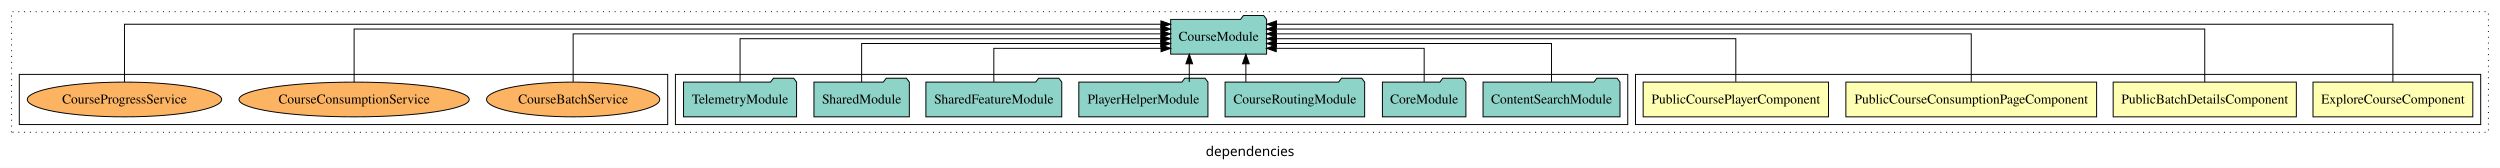
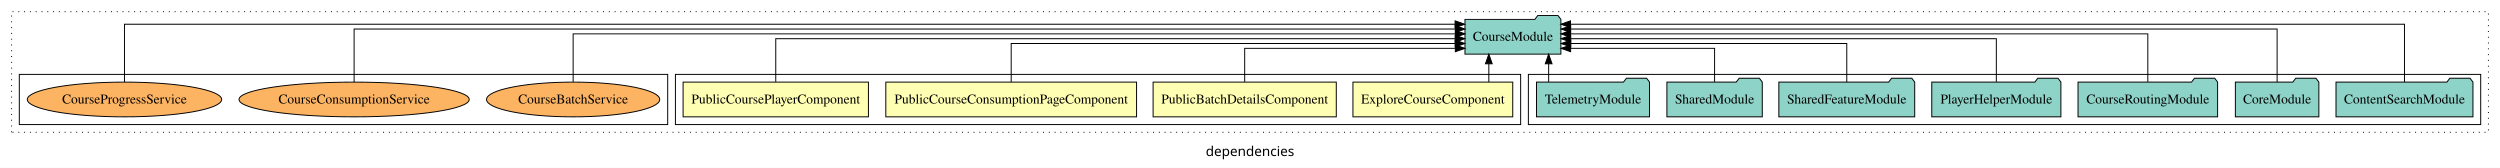
<svg xmlns="http://www.w3.org/2000/svg" width="2591pt" height="174pt" viewBox="0.00 0.00 2591.00 173.80">
  <g id="graph0" class="graph" transform="scale(1 1) rotate(0) translate(4 169.8)">
    <polygon fill="white" stroke="transparent" points="-4,4 -4,-169.8 2587,-169.8 2587,4 -4,4" />
    <text text-anchor="middle" x="1291.5" y="-8.2" font-family="sans-serif" font-size="14.00">dependencies</text>
    <g id="clust1" class="cluster">
      <polygon fill="none" stroke="black" stroke-dasharray="1,5" points="8,-32.8 8,-157.8 2575,-157.8 2575,-32.8 8,-32.8" />
    </g>
+     <g id="clust7" class="cluster">
+       <polygon fill="none" stroke="black" points="1580,-40.8 1580,-92.8 2567,-92.8 2567,-40.8 1580,-40.8" />
+     </g>
    <g id="clust2" class="cluster">
-       <polygon fill="none" stroke="black" points="1691,-40.8 1691,-92.8 2567,-92.8 2567,-40.8 1691,-40.8" />
-     </g>
-     <g id="clust7" class="cluster">
-       <polygon fill="none" stroke="black" points="696,-40.8 696,-92.8 1683,-92.8 1683,-40.8 696,-40.8" />
+       <polygon fill="none" stroke="black" points="696,-40.8 696,-92.8 1572,-92.8 1572,-40.8 696,-40.8" />
    </g>
    <g id="clust10" class="cluster">
      <polygon fill="none" stroke="black" points="16,-40.8 16,-92.8 688,-92.8 688,-40.8 16,-40.8" />
    </g>
    <g id="node1" class="node">
-       <polygon fill="#ffffb3" stroke="black" points="2558.81,-84.8 2393.19,-84.8 2393.19,-48.8 2558.81,-48.8 2558.81,-84.8" />
-       <text text-anchor="middle" x="2476" y="-62.6" font-family="Times,serif" font-size="14.00">ExploreCourseComponent</text>
+       <polygon fill="#ffffb3" stroke="black" points="1563.81,-84.8 1398.19,-84.8 1398.19,-48.8 1563.81,-48.8 1563.81,-84.8" />
+       <text text-anchor="middle" x="1481" y="-62.6" font-family="Times,serif" font-size="14.00">ExploreCourseComponent</text>
    </g>
    <g id="node5" class="node">
-       <polygon fill="#8dd3c7" stroke="black" points="1308.71,-149.8 1305.71,-153.8 1284.71,-153.8 1281.71,-149.8 1209.29,-149.8 1209.29,-113.8 1308.71,-113.8 1308.71,-149.8" />
-       <text text-anchor="middle" x="1259" y="-127.6" font-family="Times,serif" font-size="14.00">CourseModule</text>
+       <polygon fill="#8dd3c7" stroke="black" points="1613.71,-149.8 1610.71,-153.8 1589.71,-153.8 1586.71,-149.8 1514.29,-149.8 1514.29,-113.8 1613.71,-113.8 1613.71,-149.8" />
+       <text text-anchor="middle" x="1564" y="-127.6" font-family="Times,serif" font-size="14.00">CourseModule</text>
    </g>
    <g id="edge1" class="edge">
-       <path fill="none" stroke="black" d="M2476,-84.89C2476,-107.93 2476,-144.8 2476,-144.8 2476,-144.8 1318.98,-144.8 1318.98,-144.8" />
-       <polygon fill="black" stroke="black" points="1318.98,-141.3 1308.98,-144.8 1318.98,-148.3 1318.98,-141.3" />
+       <path fill="none" stroke="black" d="M1539.02,-84.91C1539.02,-84.91 1539.02,-103.79 1539.02,-103.79" />
+       <polygon fill="black" stroke="black" points="1535.52,-103.79 1539.02,-113.79 1542.52,-103.79 1535.52,-103.79" />
    </g>
    <g id="node2" class="node">
-       <polygon fill="#ffffb3" stroke="black" points="2375.92,-84.8 2186.08,-84.8 2186.08,-48.8 2375.92,-48.8 2375.92,-84.8" />
-       <text text-anchor="middle" x="2281" y="-62.6" font-family="Times,serif" font-size="14.00">PublicBatchDetailsComponent</text>
+       <polygon fill="#ffffb3" stroke="black" points="1380.92,-84.8 1191.08,-84.8 1191.08,-48.8 1380.92,-48.8 1380.92,-84.8" />
+       <text text-anchor="middle" x="1286" y="-62.6" font-family="Times,serif" font-size="14.00">PublicBatchDetailsComponent</text>
    </g>
    <g id="edge2" class="edge">
-       <path fill="none" stroke="black" d="M2281,-84.84C2281,-106.46 2281,-139.8 2281,-139.8 2281,-139.8 1318.64,-139.8 1318.64,-139.8" />
-       <polygon fill="black" stroke="black" points="1318.64,-136.3 1308.64,-139.8 1318.64,-143.3 1318.64,-136.3" />
+       <path fill="none" stroke="black" d="M1286,-85.04C1286,-100.37 1286,-119.8 1286,-119.8 1286,-119.8 1504.3,-119.8 1504.3,-119.8" />
+       <polygon fill="black" stroke="black" points="1504.3,-123.3 1514.3,-119.8 1504.3,-116.3 1504.3,-123.3" />
    </g>
    <g id="node3" class="node">
-       <polygon fill="#ffffb3" stroke="black" points="2168.94,-84.8 1909.06,-84.8 1909.06,-48.8 2168.94,-48.8 2168.94,-84.8" />
-       <text text-anchor="middle" x="2039" y="-62.6" font-family="Times,serif" font-size="14.00">PublicCourseConsumptionPageComponent</text>
+       <polygon fill="#ffffb3" stroke="black" points="1173.94,-84.8 914.06,-84.8 914.06,-48.8 1173.94,-48.8 1173.94,-84.8" />
+       <text text-anchor="middle" x="1044" y="-62.6" font-family="Times,serif" font-size="14.00">PublicCourseConsumptionPageComponent</text>
    </g>
    <g id="edge3" class="edge">
-       <path fill="none" stroke="black" d="M2039,-85.02C2039,-105.17 2039,-134.8 2039,-134.8 2039,-134.8 1318.68,-134.8 1318.68,-134.8" />
-       <polygon fill="black" stroke="black" points="1318.68,-131.3 1308.68,-134.8 1318.68,-138.3 1318.68,-131.3" />
+       <path fill="none" stroke="black" d="M1044,-84.83C1044,-101.86 1044,-124.8 1044,-124.8 1044,-124.8 1504.14,-124.8 1504.14,-124.8" />
+       <polygon fill="black" stroke="black" points="1504.14,-128.3 1514.14,-124.8 1504.14,-121.3 1504.14,-128.3" />
    </g>
    <g id="node4" class="node">
-       <polygon fill="#ffffb3" stroke="black" points="1891.04,-84.8 1698.96,-84.8 1698.96,-48.8 1891.04,-48.8 1891.04,-84.8" />
-       <text text-anchor="middle" x="1795" y="-62.6" font-family="Times,serif" font-size="14.00">PublicCoursePlayerComponent</text>
+       <polygon fill="#ffffb3" stroke="black" points="896.04,-84.8 703.96,-84.8 703.96,-48.8 896.04,-48.8 896.04,-84.8" />
+       <text text-anchor="middle" x="800" y="-62.6" font-family="Times,serif" font-size="14.00">PublicCoursePlayerComponent</text>
    </g>
    <g id="edge4" class="edge">
-       <path fill="none" stroke="black" d="M1795,-85.02C1795,-103.63 1795,-129.8 1795,-129.8 1795,-129.8 1318.94,-129.8 1318.94,-129.8" />
-       <polygon fill="black" stroke="black" points="1318.94,-126.3 1308.94,-129.8 1318.94,-133.3 1318.94,-126.3" />
+       <path fill="none" stroke="black" d="M800,-85.02C800,-103.63 800,-129.8 800,-129.8 800,-129.8 1504.17,-129.8 1504.17,-129.8" />
+       <polygon fill="black" stroke="black" points="1504.17,-133.3 1514.17,-129.8 1504.17,-126.3 1504.17,-133.3" />
    </g>
    <g id="node6" class="node">
-       <polygon fill="#8dd3c7" stroke="black" points="1674.97,-84.8 1671.97,-88.8 1650.97,-88.8 1647.97,-84.8 1533.03,-84.8 1533.03,-48.8 1674.97,-48.8 1674.97,-84.8" />
-       <text text-anchor="middle" x="1604" y="-62.6" font-family="Times,serif" font-size="14.00">ContentSearchModule</text>
+       <polygon fill="#8dd3c7" stroke="black" points="2558.97,-84.8 2555.97,-88.8 2534.97,-88.8 2531.97,-84.8 2417.03,-84.8 2417.03,-48.8 2558.97,-48.8 2558.97,-84.8" />
+       <text text-anchor="middle" x="2488" y="-62.6" font-family="Times,serif" font-size="14.00">ContentSearchModule</text>
    </g>
    <g id="edge5" class="edge">
-       <path fill="none" stroke="black" d="M1604,-84.83C1604,-101.86 1604,-124.8 1604,-124.8 1604,-124.8 1318.8,-124.8 1318.8,-124.8" />
-       <polygon fill="black" stroke="black" points="1318.8,-121.3 1308.8,-124.8 1318.8,-128.3 1318.8,-121.3" />
+       <path fill="none" stroke="black" d="M2488,-84.89C2488,-107.93 2488,-144.8 2488,-144.8 2488,-144.8 1623.68,-144.8 1623.68,-144.8" />
+       <polygon fill="black" stroke="black" points="1623.68,-141.3 1613.68,-144.8 1623.68,-148.3 1623.68,-141.3" />
    </g>
    <g id="node7" class="node">
-       <polygon fill="#8dd3c7" stroke="black" points="1515.27,-84.8 1512.27,-88.8 1491.27,-88.8 1488.27,-84.8 1428.73,-84.8 1428.73,-48.8 1515.27,-48.8 1515.27,-84.8" />
-       <text text-anchor="middle" x="1472" y="-62.6" font-family="Times,serif" font-size="14.00">CoreModule</text>
+       <polygon fill="#8dd3c7" stroke="black" points="2399.27,-84.8 2396.27,-88.8 2375.27,-88.8 2372.27,-84.8 2312.73,-84.8 2312.73,-48.8 2399.27,-48.8 2399.27,-84.8" />
+       <text text-anchor="middle" x="2356" y="-62.6" font-family="Times,serif" font-size="14.00">CoreModule</text>
    </g>
    <g id="edge6" class="edge">
-       <path fill="none" stroke="black" d="M1472,-85.04C1472,-100.37 1472,-119.8 1472,-119.8 1472,-119.8 1318.67,-119.8 1318.67,-119.8" />
-       <polygon fill="black" stroke="black" points="1318.67,-116.3 1308.67,-119.8 1318.67,-123.3 1318.67,-116.3" />
+       <path fill="none" stroke="black" d="M2356,-84.84C2356,-106.46 2356,-139.8 2356,-139.8 2356,-139.8 1623.84,-139.8 1623.84,-139.8" />
+       <polygon fill="black" stroke="black" points="1623.84,-136.3 1613.84,-139.8 1623.84,-143.3 1623.84,-136.3" />
    </g>
    <g id="node8" class="node">
-       <polygon fill="#8dd3c7" stroke="black" points="1410.33,-84.8 1407.33,-88.8 1386.33,-88.8 1383.33,-84.8 1265.67,-84.8 1265.67,-48.8 1410.33,-48.8 1410.33,-84.8" />
-       <text text-anchor="middle" x="1338" y="-62.6" font-family="Times,serif" font-size="14.00">CourseRoutingModule</text>
+       <polygon fill="#8dd3c7" stroke="black" points="2294.33,-84.8 2291.33,-88.8 2270.33,-88.8 2267.33,-84.8 2149.67,-84.8 2149.67,-48.8 2294.33,-48.8 2294.33,-84.8" />
+       <text text-anchor="middle" x="2222" y="-62.6" font-family="Times,serif" font-size="14.00">CourseRoutingModule</text>
    </g>
    <g id="edge7" class="edge">
-       <path fill="none" stroke="black" d="M1287.22,-84.91C1287.22,-84.91 1287.22,-103.79 1287.22,-103.79" />
-       <polygon fill="black" stroke="black" points="1283.72,-103.79 1287.22,-113.79 1290.72,-103.79 1283.72,-103.79" />
+       <path fill="none" stroke="black" d="M2222,-85.02C2222,-105.17 2222,-134.8 2222,-134.8 2222,-134.8 1623.73,-134.8 1623.73,-134.8" />
+       <polygon fill="black" stroke="black" points="1623.73,-131.3 1613.73,-134.8 1623.73,-138.3 1623.73,-131.3" />
    </g>
    <g id="node9" class="node">
-       <polygon fill="#8dd3c7" stroke="black" points="1247.91,-84.8 1244.91,-88.8 1223.91,-88.8 1220.91,-84.8 1114.09,-84.8 1114.09,-48.8 1247.91,-48.8 1247.91,-84.8" />
-       <text text-anchor="middle" x="1181" y="-62.6" font-family="Times,serif" font-size="14.00">PlayerHelperModule</text>
+       <polygon fill="#8dd3c7" stroke="black" points="2131.91,-84.8 2128.91,-88.8 2107.91,-88.8 2104.91,-84.8 1998.09,-84.8 1998.09,-48.8 2131.91,-48.8 2131.91,-84.8" />
+       <text text-anchor="middle" x="2065" y="-62.6" font-family="Times,serif" font-size="14.00">PlayerHelperModule</text>
    </g>
    <g id="edge8" class="edge">
-       <path fill="none" stroke="black" d="M1228.55,-84.91C1228.55,-84.91 1228.55,-103.79 1228.55,-103.79" />
-       <polygon fill="black" stroke="black" points="1225.05,-103.79 1228.55,-113.79 1232.05,-103.79 1225.05,-103.79" />
+       <path fill="none" stroke="black" d="M2065,-85.02C2065,-103.63 2065,-129.8 2065,-129.8 2065,-129.8 1623.87,-129.8 1623.87,-129.8" />
+       <polygon fill="black" stroke="black" points="1623.87,-126.3 1613.87,-129.8 1623.87,-133.3 1623.87,-126.3" />
    </g>
    <g id="node10" class="node">
-       <polygon fill="#8dd3c7" stroke="black" points="1096.41,-84.8 1093.41,-88.8 1072.41,-88.8 1069.41,-84.8 955.59,-84.8 955.59,-48.8 1096.41,-48.8 1096.41,-84.8" />
-       <text text-anchor="middle" x="1026" y="-62.6" font-family="Times,serif" font-size="14.00">SharedFeatureModule</text>
+       <polygon fill="#8dd3c7" stroke="black" points="1980.41,-84.8 1977.41,-88.8 1956.41,-88.8 1953.41,-84.8 1839.59,-84.8 1839.59,-48.8 1980.41,-48.8 1980.41,-84.8" />
+       <text text-anchor="middle" x="1910" y="-62.6" font-family="Times,serif" font-size="14.00">SharedFeatureModule</text>
    </g>
    <g id="edge9" class="edge">
-       <path fill="none" stroke="black" d="M1026,-85.04C1026,-100.37 1026,-119.8 1026,-119.8 1026,-119.8 1199.3,-119.8 1199.3,-119.8" />
-       <polygon fill="black" stroke="black" points="1199.3,-123.3 1209.3,-119.8 1199.3,-116.3 1199.3,-123.3" />
+       <path fill="none" stroke="black" d="M1910,-84.83C1910,-101.86 1910,-124.8 1910,-124.8 1910,-124.8 1623.94,-124.8 1623.94,-124.8" />
+       <polygon fill="black" stroke="black" points="1623.94,-121.3 1613.94,-124.8 1623.94,-128.3 1623.94,-121.3" />
    </g>
    <g id="node11" class="node">
-       <polygon fill="#8dd3c7" stroke="black" points="938.43,-84.8 935.43,-88.8 914.43,-88.8 911.43,-84.8 839.57,-84.8 839.57,-48.8 938.43,-48.8 938.43,-84.8" />
-       <text text-anchor="middle" x="889" y="-62.6" font-family="Times,serif" font-size="14.00">SharedModule</text>
+       <polygon fill="#8dd3c7" stroke="black" points="1822.43,-84.8 1819.43,-88.8 1798.43,-88.8 1795.43,-84.8 1723.57,-84.8 1723.57,-48.8 1822.43,-48.8 1822.43,-84.8" />
+       <text text-anchor="middle" x="1773" y="-62.6" font-family="Times,serif" font-size="14.00">SharedModule</text>
    </g>
    <g id="edge10" class="edge">
-       <path fill="none" stroke="black" d="M889,-84.83C889,-101.86 889,-124.8 889,-124.8 889,-124.8 1199.1,-124.8 1199.1,-124.8" />
-       <polygon fill="black" stroke="black" points="1199.1,-128.3 1209.1,-124.8 1199.1,-121.3 1199.1,-128.3" />
+       <path fill="none" stroke="black" d="M1773,-85.04C1773,-100.37 1773,-119.8 1773,-119.8 1773,-119.8 1623.8,-119.8 1623.8,-119.8" />
+       <polygon fill="black" stroke="black" points="1623.8,-116.3 1613.8,-119.8 1623.8,-123.3 1623.8,-116.3" />
    </g>
    <g id="node12" class="node">
-       <polygon fill="#8dd3c7" stroke="black" points="821.58,-84.8 818.58,-88.8 797.58,-88.8 794.58,-84.8 704.42,-84.8 704.42,-48.8 821.58,-48.8 821.58,-84.8" />
-       <text text-anchor="middle" x="763" y="-62.6" font-family="Times,serif" font-size="14.00">TelemetryModule</text>
+       <polygon fill="#8dd3c7" stroke="black" points="1705.58,-84.8 1702.58,-88.8 1681.58,-88.8 1678.58,-84.8 1588.42,-84.8 1588.42,-48.8 1705.58,-48.8 1705.58,-84.8" />
+       <text text-anchor="middle" x="1647" y="-62.6" font-family="Times,serif" font-size="14.00">TelemetryModule</text>
    </g>
    <g id="edge11" class="edge">
-       <path fill="none" stroke="black" d="M763,-85.02C763,-103.63 763,-129.8 763,-129.8 763,-129.8 1199.17,-129.8 1199.17,-129.8" />
-       <polygon fill="black" stroke="black" points="1199.17,-133.3 1209.17,-129.8 1199.17,-126.3 1199.17,-133.3" />
+       <path fill="none" stroke="black" d="M1601.03,-84.91C1601.03,-84.91 1601.03,-103.79 1601.03,-103.79" />
+       <polygon fill="black" stroke="black" points="1597.53,-103.79 1601.03,-113.79 1604.53,-103.79 1597.53,-103.79" />
    </g>
    <g id="node13" class="node">
      <ellipse fill="#fdb462" stroke="black" cx="590" cy="-66.8" rx="89.75" ry="18" />
      <text text-anchor="middle" x="590" y="-62.6" font-family="Times,serif" font-size="14.00">CourseBatchService</text>
    </g>
    <g id="edge12" class="edge">
-       <path fill="none" stroke="black" d="M590,-85.02C590,-105.17 590,-134.8 590,-134.8 590,-134.8 1199.26,-134.8 1199.26,-134.8" />
-       <polygon fill="black" stroke="black" points="1199.26,-138.3 1209.26,-134.8 1199.26,-131.3 1199.26,-138.3" />
+       <path fill="none" stroke="black" d="M590,-85.02C590,-105.17 590,-134.8 590,-134.8 590,-134.8 1504.36,-134.8 1504.36,-134.8" />
+       <polygon fill="black" stroke="black" points="1504.36,-138.3 1514.36,-134.8 1504.36,-131.3 1504.36,-138.3" />
    </g>
    <g id="node14" class="node">
      <ellipse fill="#fdb462" stroke="black" cx="363" cy="-66.8" rx="119.3" ry="18" />
      <text text-anchor="middle" x="363" y="-62.6" font-family="Times,serif" font-size="14.00">CourseConsumptionService</text>
    </g>
    <g id="edge13" class="edge">
-       <path fill="none" stroke="black" d="M363,-84.84C363,-106.46 363,-139.8 363,-139.8 363,-139.8 1199.23,-139.8 1199.23,-139.8" />
-       <polygon fill="black" stroke="black" points="1199.23,-143.3 1209.23,-139.8 1199.23,-136.3 1199.23,-143.3" />
+       <path fill="none" stroke="black" d="M363,-84.84C363,-106.46 363,-139.8 363,-139.8 363,-139.8 1504.3,-139.8 1504.3,-139.8" />
+       <polygon fill="black" stroke="black" points="1504.3,-143.3 1514.3,-139.8 1504.3,-136.3 1504.3,-143.3" />
    </g>
    <g id="node15" class="node">
      <ellipse fill="#fdb462" stroke="black" cx="125" cy="-66.8" rx="100.73" ry="18" />
      <text text-anchor="middle" x="125" y="-62.6" font-family="Times,serif" font-size="14.00">CourseProgressService</text>
    </g>
    <g id="edge14" class="edge">
-       <path fill="none" stroke="black" d="M125,-84.89C125,-107.93 125,-144.8 125,-144.8 125,-144.8 1199.18,-144.8 1199.18,-144.8" />
-       <polygon fill="black" stroke="black" points="1199.18,-148.3 1209.18,-144.8 1199.18,-141.3 1199.18,-148.3" />
+       <path fill="none" stroke="black" d="M125,-84.89C125,-107.93 125,-144.8 125,-144.8 125,-144.8 1504.05,-144.8 1504.05,-144.8" />
+       <polygon fill="black" stroke="black" points="1504.05,-148.3 1514.05,-144.8 1504.05,-141.3 1504.05,-148.3" />
    </g>
  </g>
</svg>
